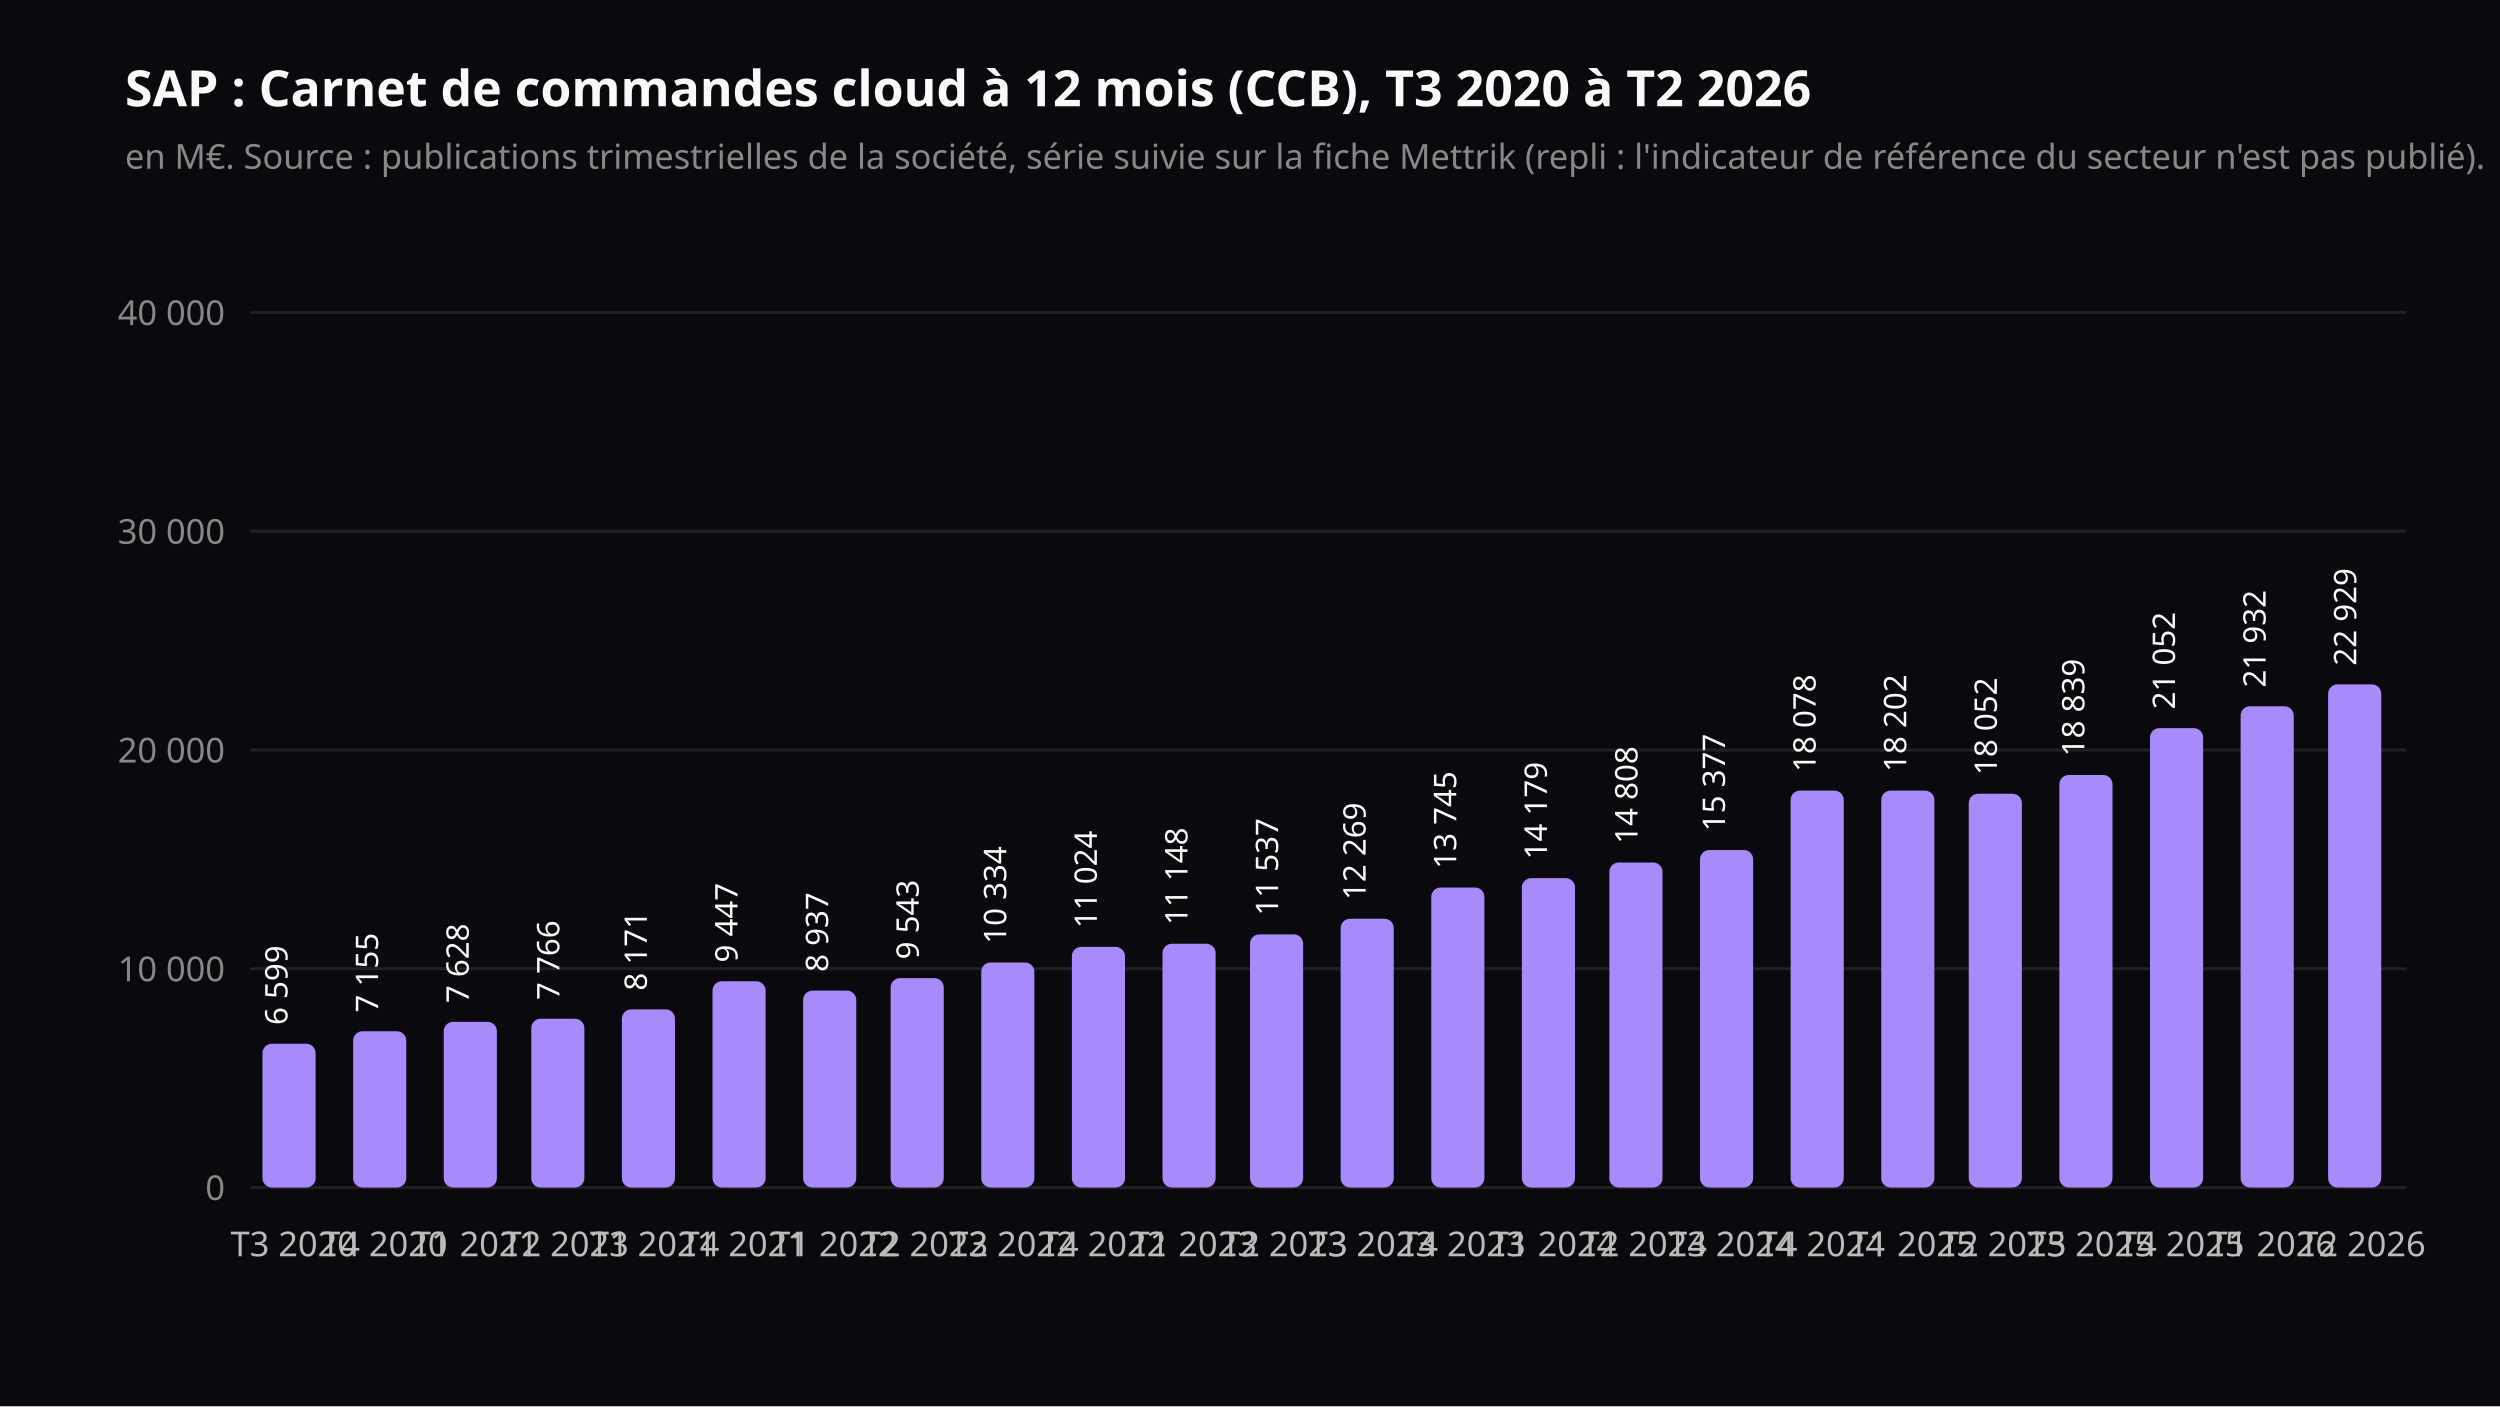
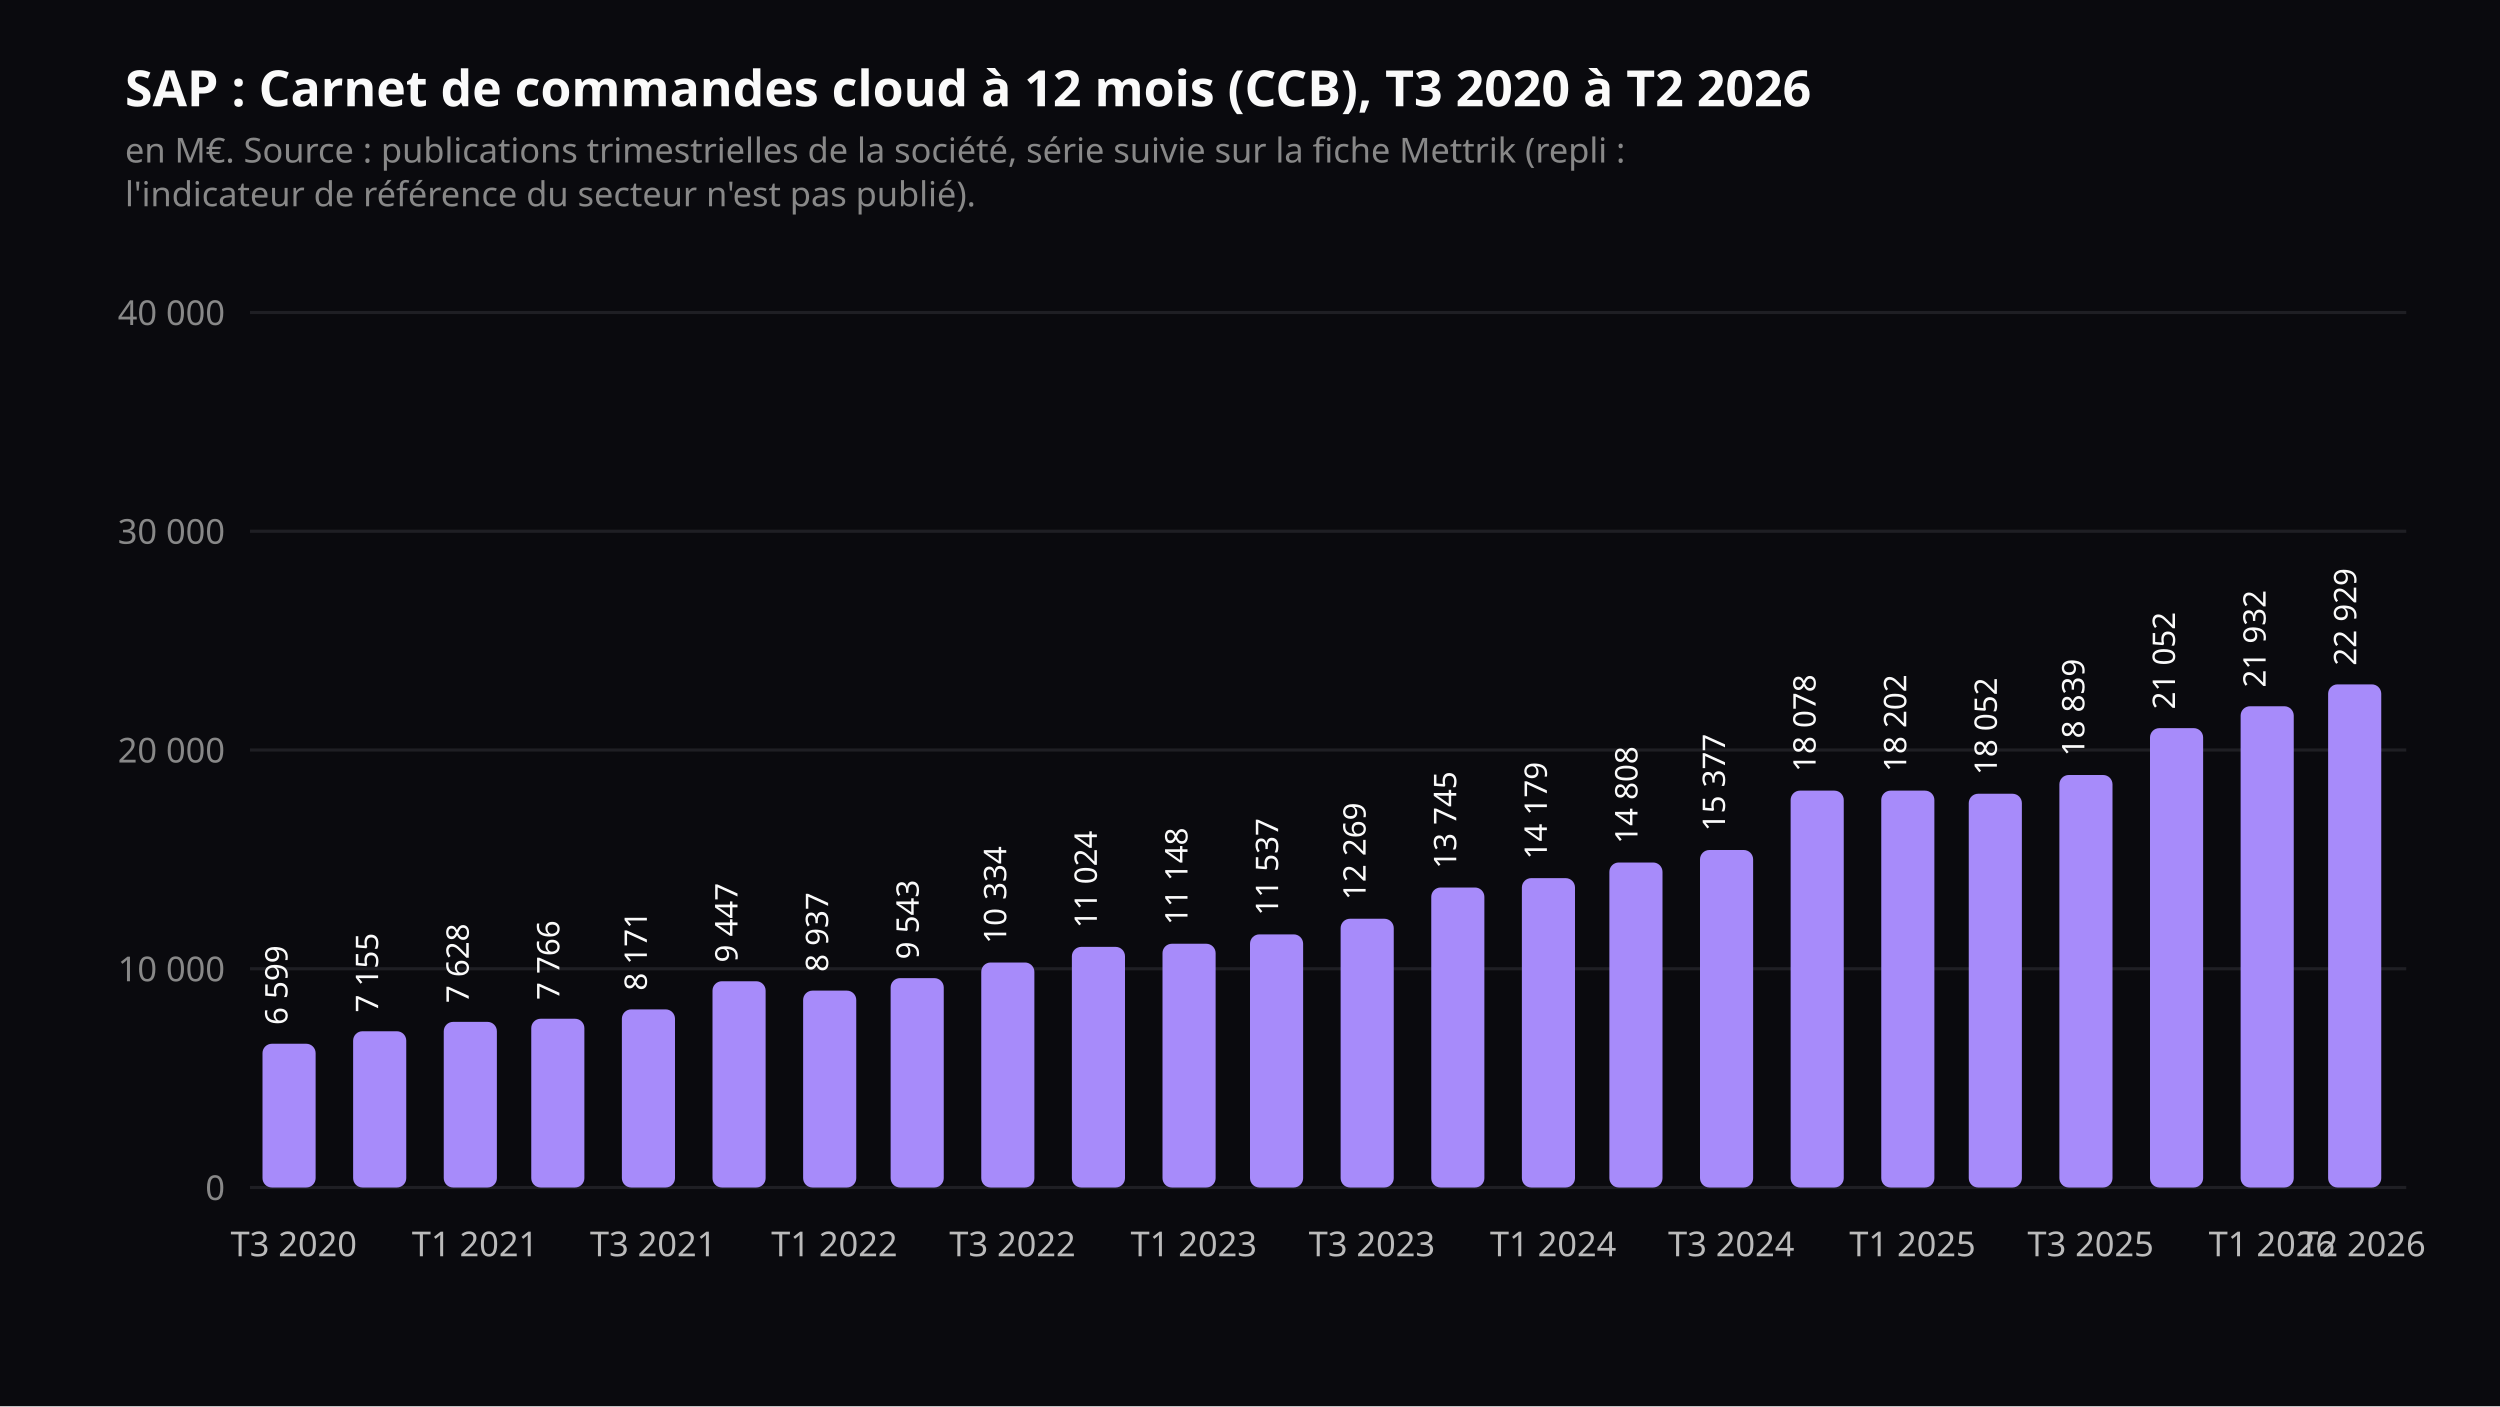
<svg xmlns="http://www.w3.org/2000/svg" viewBox="0 0 800 450" font-family="ui-sans-serif, system-ui">
  <rect width="800" height="450" fill="#0a0a0e" />
  <text x="40" y="34" fill="#fafafa" font-size="16" font-weight="700">SAP : Carnet de commandes cloud à 12 mois (CCB), T3 2020 à T2 2026</text>
-   <text x="40" y="54" fill="#888" font-size="11">en M€. Source : publications trimestrielles de la société, série suivie sur la fiche Mettrik (repli : l'indicateur de référence du secteur n'est pas publié).</text>
+   <text x="40" y="52" fill="#888" font-size="11">en M€. Source : publications trimestrielles de la société, série suivie sur la fiche Mettrik (repli :</text>
+   <text x="40" y="66" fill="#888" font-size="11">l'indicateur de référence du secteur n'est pas publié).</text>
  <line x1="80" y1="380" x2="770" y2="380" stroke="#1f1f24" stroke-width="1" />
  <text x="72" y="384" text-anchor="end" fill="#888" font-size="11" font-family="ui-monospace">0</text>
  <line x1="80" y1="310" x2="770" y2="310" stroke="#1f1f24" stroke-width="1" />
  <text x="72" y="314" text-anchor="end" fill="#888" font-size="11" font-family="ui-monospace">10 000</text>
  <line x1="80" y1="240" x2="770" y2="240" stroke="#1f1f24" stroke-width="1" />
  <text x="72" y="244" text-anchor="end" fill="#888" font-size="11" font-family="ui-monospace">20 000</text>
  <line x1="80" y1="170" x2="770" y2="170" stroke="#1f1f24" stroke-width="1" />
  <text x="72" y="174" text-anchor="end" fill="#888" font-size="11" font-family="ui-monospace">30 000</text>
  <line x1="80" y1="100" x2="770" y2="100" stroke="#1f1f24" stroke-width="1" />
  <text x="72" y="104" text-anchor="end" fill="#888" font-size="11" font-family="ui-monospace">40 000</text>
  <rect x="84" y="334" width="17" height="46" fill="#a78bfa" rx="3" />
  <text x="92" y="328" text-anchor="start" fill="#fafafa" font-size="10" font-family="ui-monospace" transform="rotate(-90 92 328)">6 599</text>
  <text x="94" y="402" text-anchor="middle" fill="#bbb" font-size="11">T3 2020</text>
  <rect x="113" y="330" width="17" height="50" fill="#a78bfa" rx="3" />
  <text x="121" y="324" text-anchor="start" fill="#fafafa" font-size="10" font-family="ui-monospace" transform="rotate(-90 121 324)">7 155</text>
-   <text x="123" y="402" text-anchor="middle" fill="#bbb" font-size="11">T4 2020</text>
  <rect x="142" y="327" width="17" height="53" fill="#a78bfa" rx="3" />
  <text x="150" y="321" text-anchor="start" fill="#fafafa" font-size="10" font-family="ui-monospace" transform="rotate(-90 150 321)">7 628</text>
  <text x="152" y="402" text-anchor="middle" fill="#bbb" font-size="11">T1 2021</text>
  <rect x="170" y="326" width="17" height="54" fill="#a78bfa" rx="3" />
  <text x="179" y="320" text-anchor="start" fill="#fafafa" font-size="10" font-family="ui-monospace" transform="rotate(-90 179 320)">7 766</text>
-   <text x="181" y="402" text-anchor="middle" fill="#bbb" font-size="11">T2 2021</text>
  <rect x="199" y="323" width="17" height="57" fill="#a78bfa" rx="3" />
  <text x="207" y="317" text-anchor="start" fill="#fafafa" font-size="10" font-family="ui-monospace" transform="rotate(-90 207 317)">8 171</text>
  <text x="209" y="402" text-anchor="middle" fill="#bbb" font-size="11">T3 2021</text>
  <rect x="228" y="314" width="17" height="66" fill="#a78bfa" rx="3" />
  <text x="236" y="308" text-anchor="start" fill="#fafafa" font-size="10" font-family="ui-monospace" transform="rotate(-90 236 308)">9 447</text>
-   <text x="238" y="402" text-anchor="middle" fill="#bbb" font-size="11">T4 2021</text>
  <rect x="257" y="317" width="17" height="63" fill="#a78bfa" rx="3" />
  <text x="265" y="311" text-anchor="start" fill="#fafafa" font-size="10" font-family="ui-monospace" transform="rotate(-90 265 311)">8 937</text>
  <text x="267" y="402" text-anchor="middle" fill="#bbb" font-size="11">T1 2022</text>
  <rect x="285" y="313" width="17" height="67" fill="#a78bfa" rx="3" />
  <text x="294" y="307" text-anchor="start" fill="#fafafa" font-size="10" font-family="ui-monospace" transform="rotate(-90 294 307)">9 543</text>
-   <text x="296" y="402" text-anchor="middle" fill="#bbb" font-size="11">T2 2022</text>
  <rect x="314" y="308" width="17" height="72" fill="#a78bfa" rx="3" />
  <text x="322" y="302" text-anchor="start" fill="#fafafa" font-size="10" font-family="ui-monospace" transform="rotate(-90 322 302)">10 334</text>
  <text x="324" y="402" text-anchor="middle" fill="#bbb" font-size="11">T3 2022</text>
  <rect x="343" y="303" width="17" height="77" fill="#a78bfa" rx="3" />
  <text x="351" y="297" text-anchor="start" fill="#fafafa" font-size="10" font-family="ui-monospace" transform="rotate(-90 351 297)">11 024</text>
-   <text x="353" y="402" text-anchor="middle" fill="#bbb" font-size="11">T4 2022</text>
  <rect x="372" y="302" width="17" height="78" fill="#a78bfa" rx="3" />
  <text x="380" y="296" text-anchor="start" fill="#fafafa" font-size="10" font-family="ui-monospace" transform="rotate(-90 380 296)">11 148</text>
  <text x="382" y="402" text-anchor="middle" fill="#bbb" font-size="11">T1 2023</text>
  <rect x="400" y="299" width="17" height="81" fill="#a78bfa" rx="3" />
  <text x="409" y="293" text-anchor="start" fill="#fafafa" font-size="10" font-family="ui-monospace" transform="rotate(-90 409 293)">11 537</text>
-   <text x="411" y="402" text-anchor="middle" fill="#bbb" font-size="11">T2 2023</text>
  <rect x="429" y="294" width="17" height="86" fill="#a78bfa" rx="3" />
  <text x="437" y="288" text-anchor="start" fill="#fafafa" font-size="10" font-family="ui-monospace" transform="rotate(-90 437 288)">12 269</text>
  <text x="439" y="402" text-anchor="middle" fill="#bbb" font-size="11">T3 2023</text>
  <rect x="458" y="284" width="17" height="96" fill="#a78bfa" rx="3" />
  <text x="466" y="278" text-anchor="start" fill="#fafafa" font-size="10" font-family="ui-monospace" transform="rotate(-90 466 278)">13 745</text>
-   <text x="468" y="402" text-anchor="middle" fill="#bbb" font-size="11">T4 2023</text>
  <rect x="487" y="281" width="17" height="99" fill="#a78bfa" rx="3" />
  <text x="495" y="275" text-anchor="start" fill="#fafafa" font-size="10" font-family="ui-monospace" transform="rotate(-90 495 275)">14 179</text>
  <text x="497" y="402" text-anchor="middle" fill="#bbb" font-size="11">T1 2024</text>
  <rect x="515" y="276" width="17" height="104" fill="#a78bfa" rx="3" />
  <text x="524" y="270" text-anchor="start" fill="#fafafa" font-size="10" font-family="ui-monospace" transform="rotate(-90 524 270)">14 808</text>
-   <text x="526" y="402" text-anchor="middle" fill="#bbb" font-size="11">T2 2024</text>
  <rect x="544" y="272" width="17" height="108" fill="#a78bfa" rx="3" />
  <text x="552" y="266" text-anchor="start" fill="#fafafa" font-size="10" font-family="ui-monospace" transform="rotate(-90 552 266)">15 377</text>
  <text x="554" y="402" text-anchor="middle" fill="#bbb" font-size="11">T3 2024</text>
  <rect x="573" y="253" width="17" height="127" fill="#a78bfa" rx="3" />
  <text x="581" y="247" text-anchor="start" fill="#fafafa" font-size="10" font-family="ui-monospace" transform="rotate(-90 581 247)">18 078</text>
-   <text x="583" y="402" text-anchor="middle" fill="#bbb" font-size="11">T4 2024</text>
  <rect x="602" y="253" width="17" height="127" fill="#a78bfa" rx="3" />
  <text x="610" y="247" text-anchor="start" fill="#fafafa" font-size="10" font-family="ui-monospace" transform="rotate(-90 610 247)">18 202</text>
  <text x="612" y="402" text-anchor="middle" fill="#bbb" font-size="11">T1 2025</text>
  <rect x="630" y="254" width="17" height="126" fill="#a78bfa" rx="3" />
  <text x="639" y="248" text-anchor="start" fill="#fafafa" font-size="10" font-family="ui-monospace" transform="rotate(-90 639 248)">18 052</text>
-   <text x="641" y="402" text-anchor="middle" fill="#bbb" font-size="11">T2 2025</text>
  <rect x="659" y="248" width="17" height="132" fill="#a78bfa" rx="3" />
  <text x="667" y="242" text-anchor="start" fill="#fafafa" font-size="10" font-family="ui-monospace" transform="rotate(-90 667 242)">18 839</text>
  <text x="669" y="402" text-anchor="middle" fill="#bbb" font-size="11">T3 2025</text>
  <rect x="688" y="233" width="17" height="147" fill="#a78bfa" rx="3" />
  <text x="696" y="227" text-anchor="start" fill="#fafafa" font-size="10" font-family="ui-monospace" transform="rotate(-90 696 227)">21 052</text>
-   <text x="698" y="402" text-anchor="middle" fill="#bbb" font-size="11">T4 2025</text>
  <rect x="717" y="226" width="17" height="154" fill="#a78bfa" rx="3" />
  <text x="725" y="220" text-anchor="start" fill="#fafafa" font-size="10" font-family="ui-monospace" transform="rotate(-90 725 220)">21 932</text>
  <text x="727" y="402" text-anchor="middle" fill="#bbb" font-size="11">T1 2026</text>
  <rect x="745" y="219" width="17" height="161" fill="#a78bfa" rx="3" />
  <text x="754" y="213" text-anchor="start" fill="#fafafa" font-size="10" font-family="ui-monospace" transform="rotate(-90 754 213)">22 929</text>
  <text x="756" y="402" text-anchor="middle" fill="#bbb" font-size="11">T2 2026</text>
</svg>
